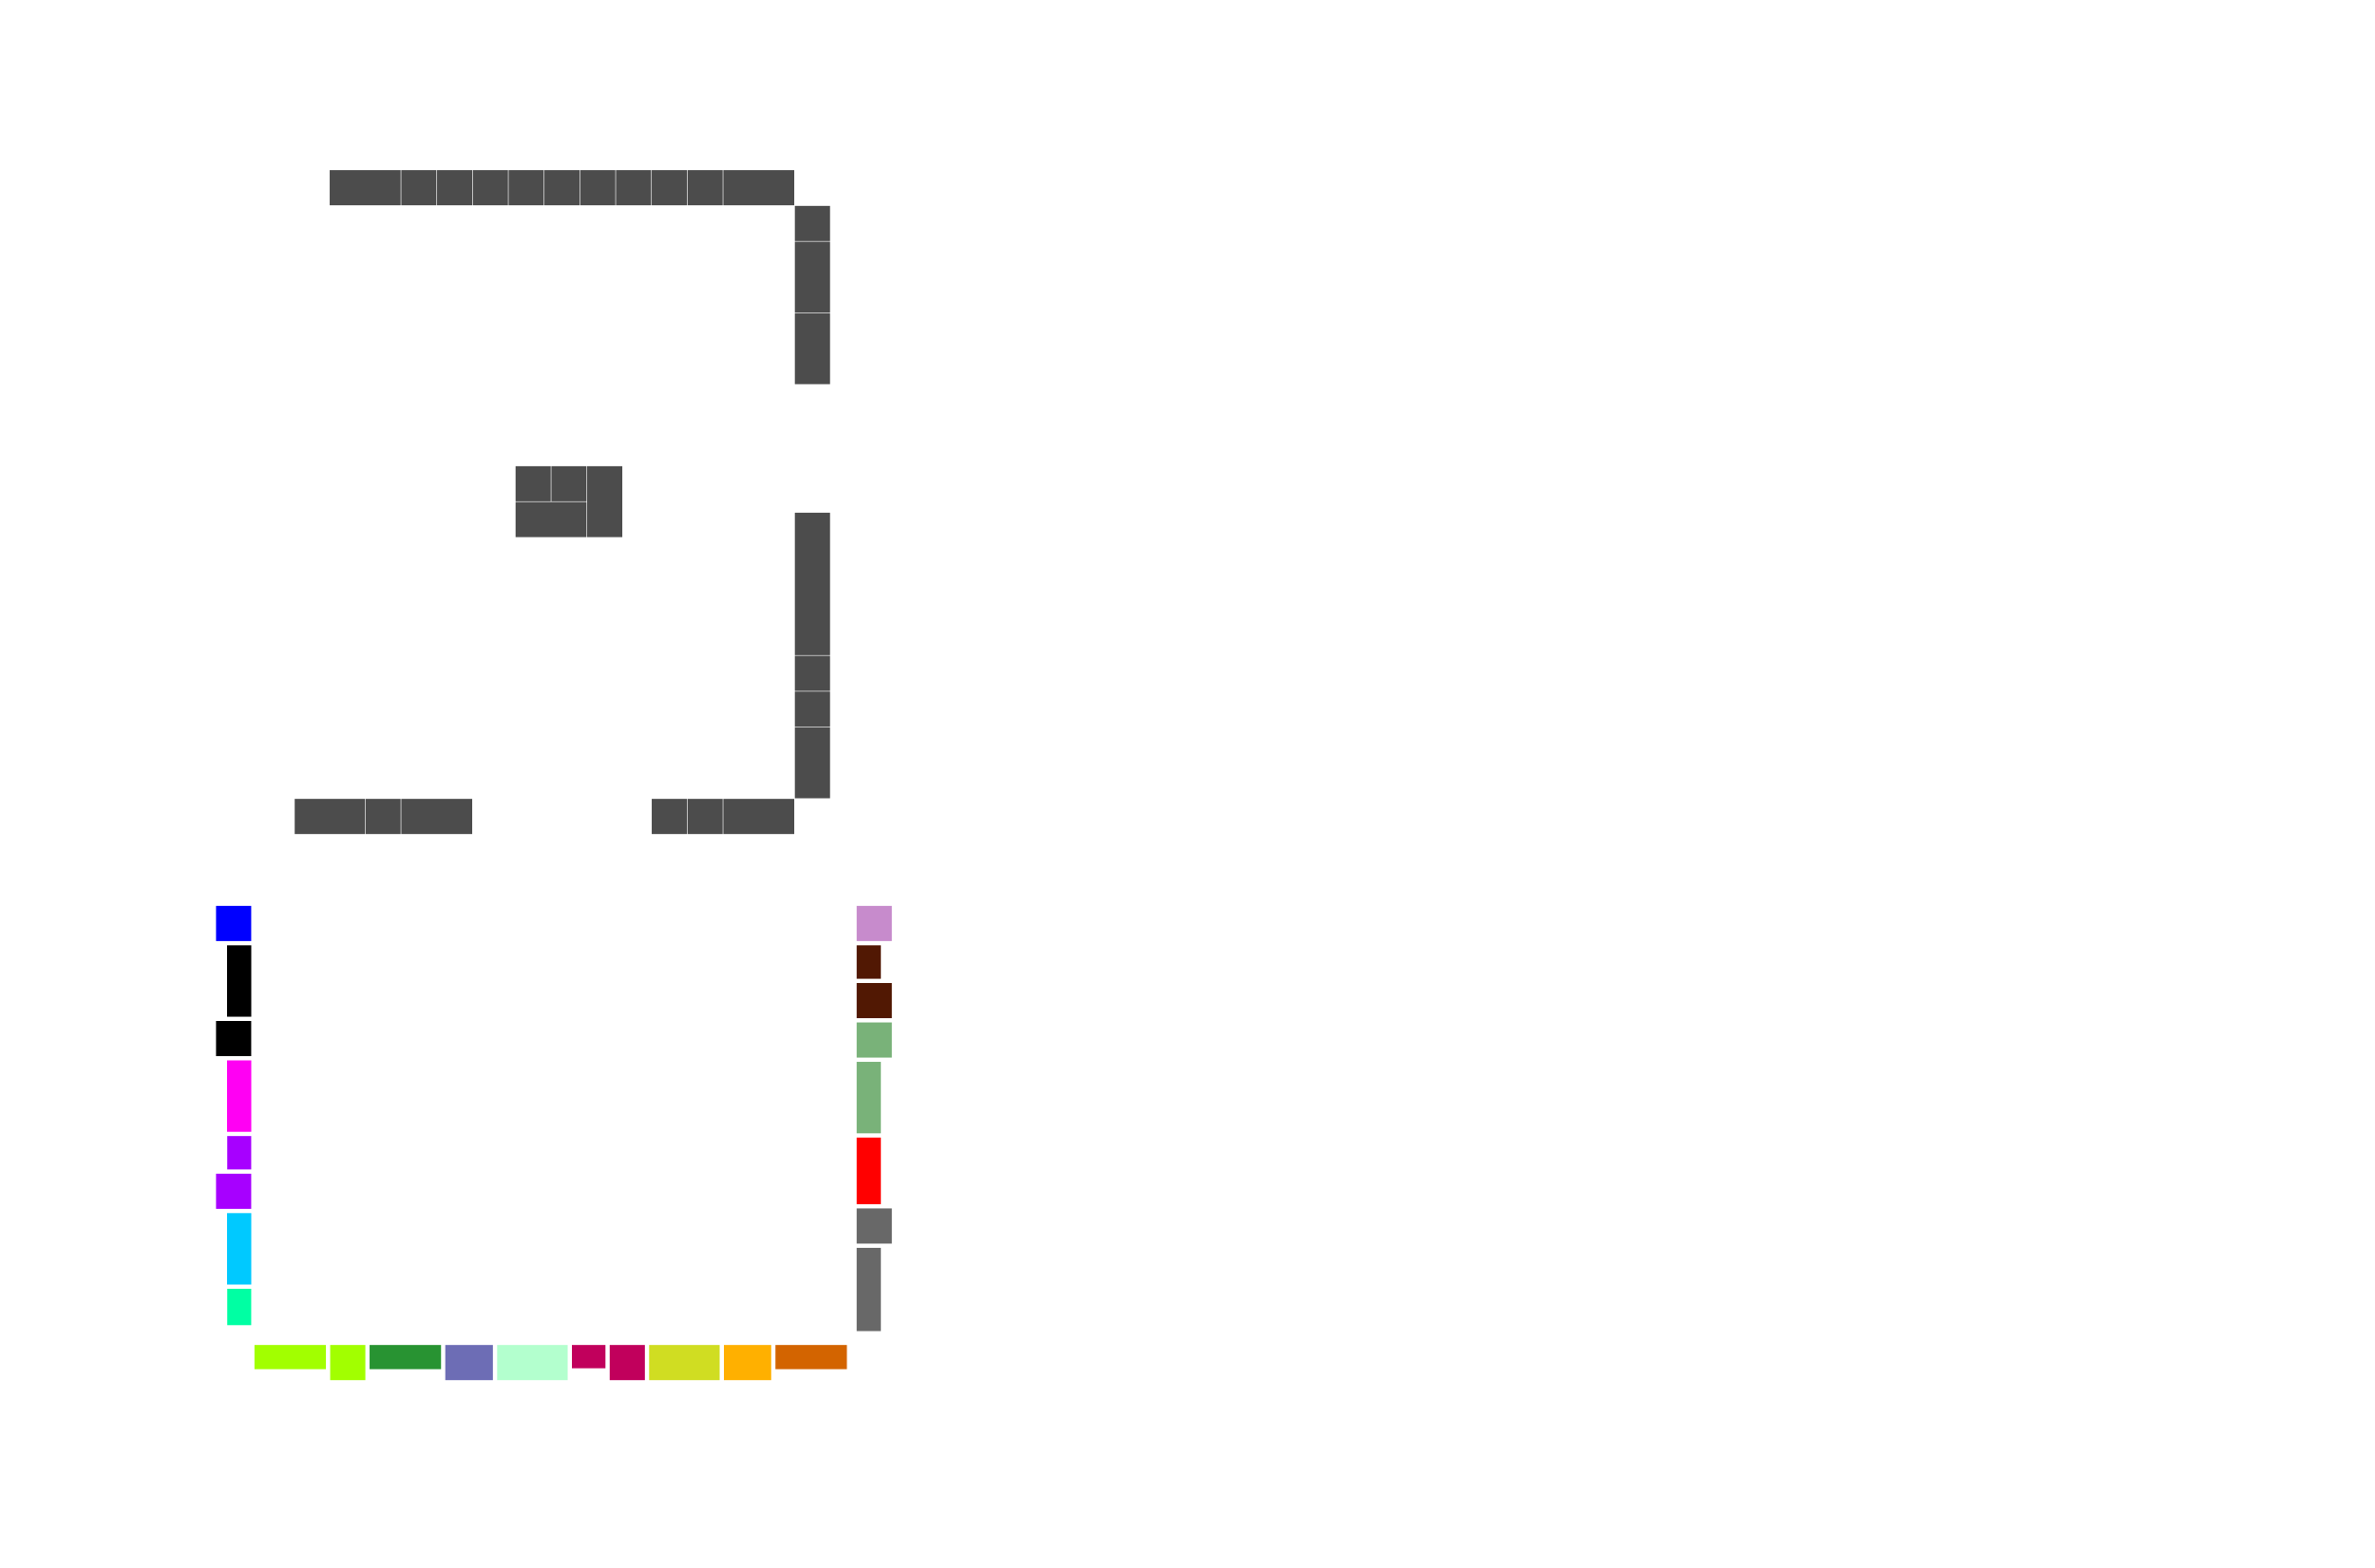
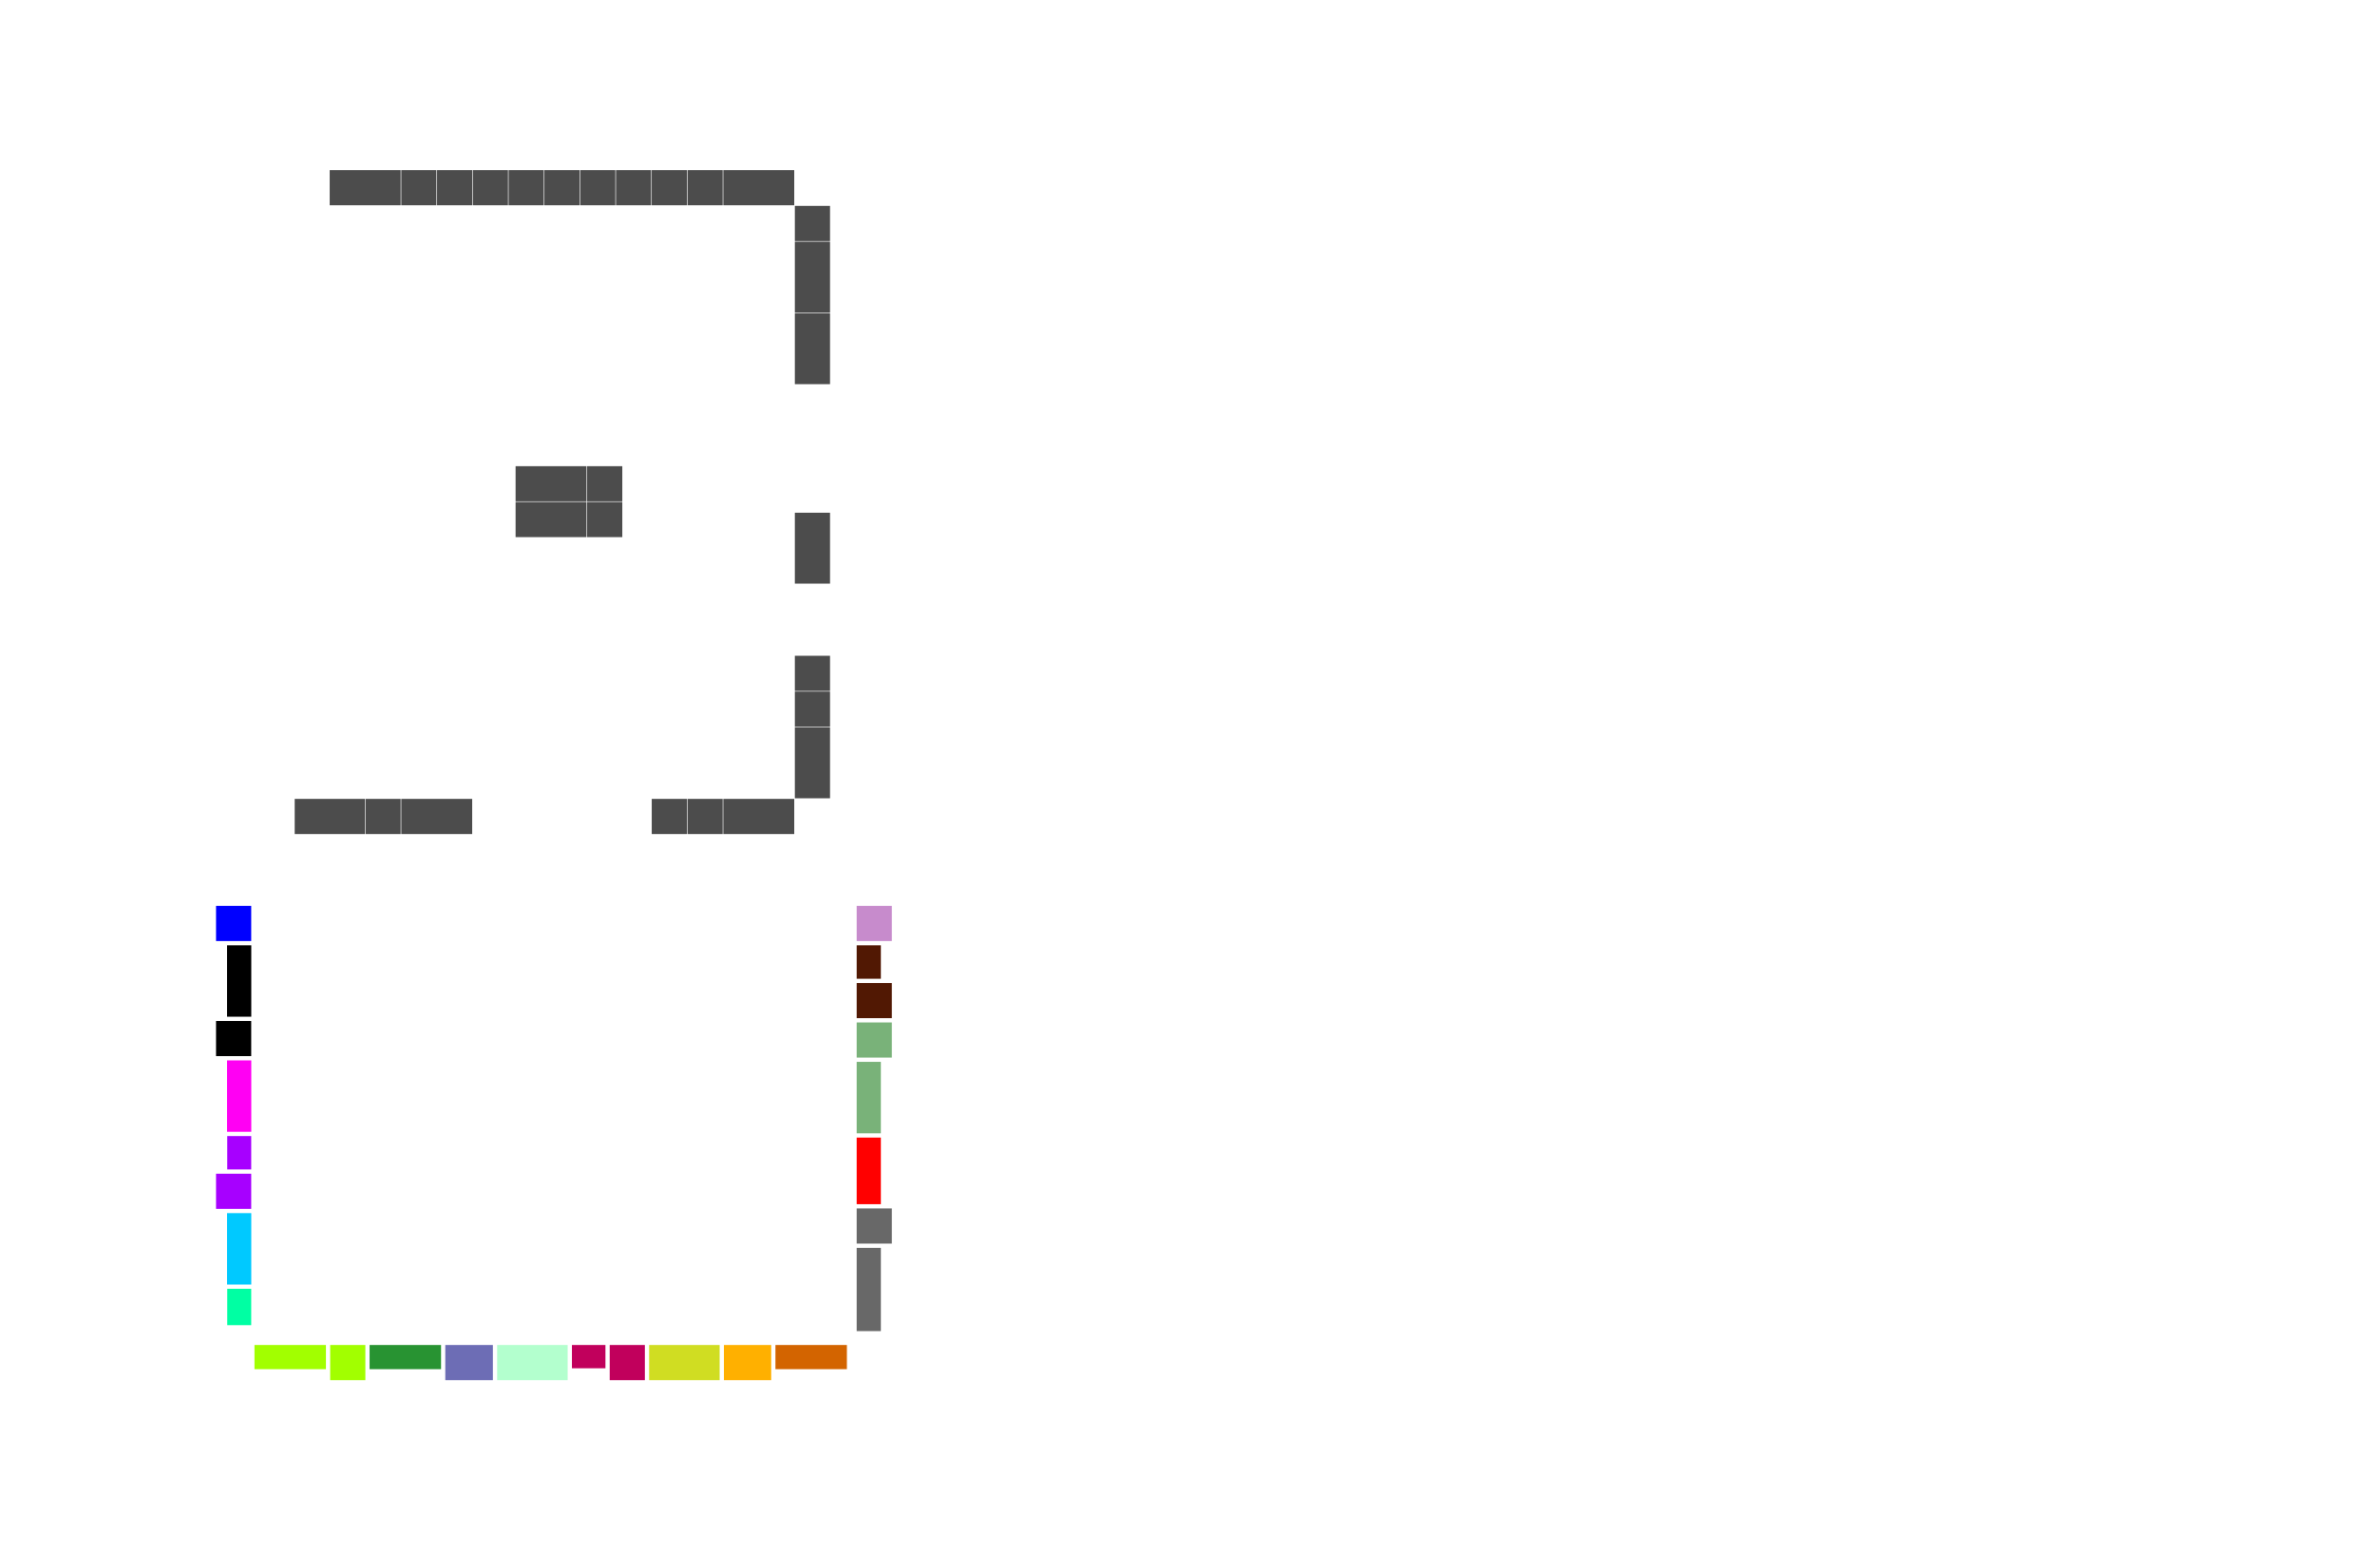
<svg xmlns="http://www.w3.org/2000/svg" id="Capa_1" version="1.1" viewBox="0 0 3916 2586">
  <defs>
    <style>
      .st0 {
        fill: red;
      }

      .st0, .st1, .st2, .st3, .st4, .st5, .st6, .st7, .st8, .st9, .st10, .st11, .st12, .st13, .st14, .st15, .st16, .st17, .st18, .st19 {
        isolation: isolate;
      }

      .st1 {
        fill: #79b279;
      }

      .st2 {
        fill: #00c9ff;
      }

      .st3 {
        fill: blue;
      }

      .st4 {
        fill: #d36400;
      }

      .st5 {
        fill: #d0dd22;
      }

      .st6 {
        fill: #c78bcc;
      }

      .st7 {
        fill: #ff00f3;
      }

      .st8 {
        fill: #a2ff00;
      }

      .st10 {
        fill: #6d6db5;
      }

      .st11 {
        fill: #a700ff;
      }

      .st12 {
        fill: #ffb000;
      }

      .st13 {
        fill: #289332;
      }

      .st14 {
        fill: #c1005c;
      }

      .st15 {
        opacity: .7;
      }

      .st16 {
        fill: #00ffa3;
      }

      .st17 {
        fill: #511803;
      }

      .st18 {
        fill: #b3ffce;
      }

      .st19 {
        fill: #686868;
      }
    </style>
  </defs>
-   <rect class="st15" x="1310.6" y="1199.6" width="58" height="117" />
-   <rect class="st15" x="543.6" y="280.6" width="117" height="58" />
-   <rect class="st15" x="661.6" y="280.6" width="58" height="58" />
-   <rect class="st15" x="720.6" y="280.6" width="58" height="58" />
-   <rect class="st15" x="779.6" y="280.6" width="58" height="58" />
-   <rect class="st15" x="838.6" y="280.6" width="58" height="58" />
-   <rect class="st15" x="897.6" y="280.6" width="58" height="58" />
-   <rect class="st15" x="850.1" y="768.9" width="58" height="58" />
-   <rect class="st15" x="909.1" y="768.9" width="58" height="58" />
-   <rect class="st15" x="968.1" y="768.9" width="58" height="117" />
-   <rect class="st15" x="956.6" y="280.6" width="58" height="58" />
-   <rect class="st15" x="1015.6" y="280.6" width="58" height="58" />
-   <rect class="st15" x="1074.6" y="280.6" width="58" height="58" />
-   <rect class="st15" x="1133.6" y="280.6" width="58" height="58" />
-   <rect class="st15" x="1192.6" y="280.6" width="117" height="58" />
-   <rect class="st15" x="1310.6" y="339.6" width="58" height="58" />
-   <rect class="st15" x="1310.6" y="398.6" width="58" height="117" />
-   <rect class="st15" x="1310.6" y="516.6" width="58" height="117" />
-   <rect class="st15" x="1310.6" y="845.6" width="58" height="235" />
-   <rect class="st15" x="1310.6" y="1081.6" width="58" height="58" />
-   <rect class="st15" x="1310.6" y="1140.6" width="58" height="58" />
-   <rect class="st15" x="1192.6" y="1317.6" width="117" height="58" />
-   <rect class="st15" x="1133.6" y="1317.6" width="58" height="58" />
-   <rect class="st15" x="1074.6" y="1317.6" width="58" height="58" />
-   <rect class="st15" x="661.6" y="1317.6" width="117" height="58" />
-   <rect class="st15" x="602.6" y="1317.6" width="58" height="58" />
-   <rect class="st3" x="356.2" y="1494.1" width="58" height="58" />
-   <rect class="st9" x="356.2" y="1683.9" width="58" height="58" />
-   <rect class="st11" x="356.2" y="1935.8" width="58" height="58" />
-   <rect class="st8" x="544.4" y="2218.3" width="58" height="58" />
-   <rect class="st14" x="1005.3" y="2218.3" width="58" height="58" />
-   <rect class="st19" x="1412.5" y="1993.1" width="58" height="58" />
-   <rect class="st1" x="1412.5" y="1686.3" width="58" height="58" />
-   <rect class="st6" x="1412.5" y="1494.1" width="58" height="58" />
-   <rect class="st17" x="1412.5" y="1621.3" width="58" height="58" />
-   <rect class="st12" x="1193.6" y="2218.3" width="78" height="58" />
-   <rect class="st10" x="734.2" y="2218.3" width="78.5" height="58" />
-   <rect class="st18" x="819.7" y="2218.3" width="116.3" height="58" />
-   <rect class="st5" x="1070.3" y="2218.3" width="116.3" height="58" />
-   <rect class="st14" x="943" y="2218.3" width="55.3" height="38.4" />
-   <rect class="st11" x="374.7" y="1873.7" width="39.5" height="55.1" />
-   <rect class="st16" x="374.7" y="2125.6" width="39.5" height="60" />
-   <rect class="st9" x="374.4" y="1559.1" width="39.9" height="117.8" />
-   <rect class="st7" x="374.4" y="1748.9" width="39.9" height="117.8" />
-   <rect class="st2" x="374.4" y="2000.8" width="39.9" height="117.8" />
-   <rect class="st19" x="1412.5" y="2058.1" width="39.9" height="137.3" />
-   <rect class="st0" x="1412.5" y="1876.2" width="39.9" height="109.9" />
-   <rect class="st1" x="1412.5" y="1751.3" width="39.9" height="117.9" />
-   <rect class="st17" x="1412.5" y="1559.1" width="39.9" height="55.2" />
-   <rect class="st8" x="419.6" y="2218.3" width="117.8" height="39.9" />
-   <rect class="st13" x="609.4" y="2218.3" width="117.8" height="39.9" />
-   <rect class="st4" x="1278.6" y="2218.3" width="117.8" height="39.9" />
-   <rect class="st15" x="485.9" y="1317.6" width="115.7" height="58" />
-   <rect class="st15" x="850.1" y="827.9" width="117" height="58" />
+   <g>
+     <rect class="st15" x="543.6" y="280.6" width="117" height="58" />
+     <rect class="st15" x="661.6" y="280.6" width="58" height="58" />
+     <rect class="st15" x="720.6" y="280.6" width="58" height="58" />
+     <rect class="st15" x="779.6" y="280.6" width="58" height="58" />
+     <rect class="st15" x="838.6" y="280.6" width="58" height="58" />
+     <rect class="st15" x="897.6" y="280.6" width="58" height="58" />
+     <rect class="st15" x="956.6" y="280.6" width="58" height="58" />
+     <rect class="st15" x="1015.6" y="280.6" width="58" height="58" />
+     <rect class="st15" x="1074.6" y="280.6" width="58" height="58" />
+     <rect class="st15" x="1133.6" y="280.6" width="58" height="58" />
+     <rect class="st15" x="1192.6" y="280.6" width="117" height="58" />
+   </g>
+   <g>
+     <rect class="st15" x="1310.6" y="339.6" width="58" height="58" />
+     <rect class="st15" x="1310.6" y="398.6" width="58" height="117" />
+     <rect class="st15" x="1310.6" y="516.6" width="58" height="117" />
+   </g>
+   <g>
+     <rect class="st15" x="1310.6" y="1199.6" width="58" height="117" />
+     <rect class="st15" x="1310.6" y="845.6" width="58" height="117" />
+     <rect class="st15" x="1310.6" y="1081.6" width="58" height="58" />
+     <rect class="st15" x="1310.6" y="1140.6" width="58" height="58" />
+   </g>
+   <g>
+     <rect class="st15" x="1192.6" y="1317.6" width="117" height="58" />
+     <rect class="st15" x="1133.6" y="1317.6" width="58" height="58" />
+     <rect class="st15" x="1074.6" y="1317.6" width="58" height="58" />
+   </g>
+   <g>
+     <rect class="st3" x="356.2" y="1494.1" width="58" height="58" />
+     <rect class="st9" x="356.2" y="1683.9" width="58" height="58" />
+     <rect class="st11" x="356.2" y="1935.8" width="58" height="58" />
+     <rect class="st11" x="374.7" y="1873.7" width="39.5" height="55.1" />
+     <rect class="st16" x="374.7" y="2125.6" width="39.5" height="60" />
+     <rect class="st9" x="374.4" y="1559.1" width="39.9" height="117.8" />
+     <rect class="st7" x="374.4" y="1748.9" width="39.9" height="117.8" />
+     <rect class="st2" x="374.4" y="2000.8" width="39.9" height="117.8" />
+   </g>
+   <g>
+     <rect class="st19" x="1412.5" y="1993.1" width="58" height="58" />
+     <rect class="st1" x="1412.5" y="1686.3" width="58" height="58" />
+     <rect class="st6" x="1412.5" y="1494.1" width="58" height="58" />
+     <rect class="st17" x="1412.5" y="1621.3" width="58" height="58" />
+     <rect class="st19" x="1412.5" y="2058.1" width="39.9" height="137.3" />
+     <rect class="st0" x="1412.5" y="1876.2" width="39.9" height="109.9" />
+     <rect class="st1" x="1412.5" y="1751.3" width="39.9" height="117.9" />
+     <rect class="st17" x="1412.5" y="1559.1" width="39.9" height="55.2" />
+   </g>
+   <g>
+     <rect class="st8" x="544.4" y="2218.3" width="58" height="58" />
+     <rect class="st14" x="1005.3" y="2218.3" width="58" height="58" />
+     <rect class="st12" x="1193.6" y="2218.3" width="78" height="58" />
+     <rect class="st10" x="734.2" y="2218.3" width="78.5" height="58" />
+     <rect class="st18" x="819.7" y="2218.3" width="116.3" height="58" />
+     <rect class="st5" x="1070.3" y="2218.3" width="116.3" height="58" />
+     <rect class="st14" x="943" y="2218.3" width="55.3" height="38.4" />
+     <rect class="st8" x="419.6" y="2218.3" width="117.8" height="39.9" />
+     <rect class="st13" x="609.4" y="2218.3" width="117.8" height="39.9" />
+     <rect class="st4" x="1278.6" y="2218.3" width="117.8" height="39.9" />
+   </g>
+   <g>
+     <rect class="st15" x="661.6" y="1317.6" width="117" height="58" />
+     <rect class="st15" x="602.6" y="1317.6" width="58" height="58" />
+     <rect class="st15" x="485.9" y="1317.6" width="115.7" height="58" />
+   </g>
+   <g>
+     <rect class="st15" x="968.1" y="827.9" width="58" height="58" />
+     <rect class="st15" x="968.1" y="768.9" width="58" height="58" />
+     <rect class="st15" x="850.1" y="827.9" width="117" height="58" />
+     <rect class="st15" x="850.1" y="768.9" width="117" height="58" />
+   </g>
</svg>
